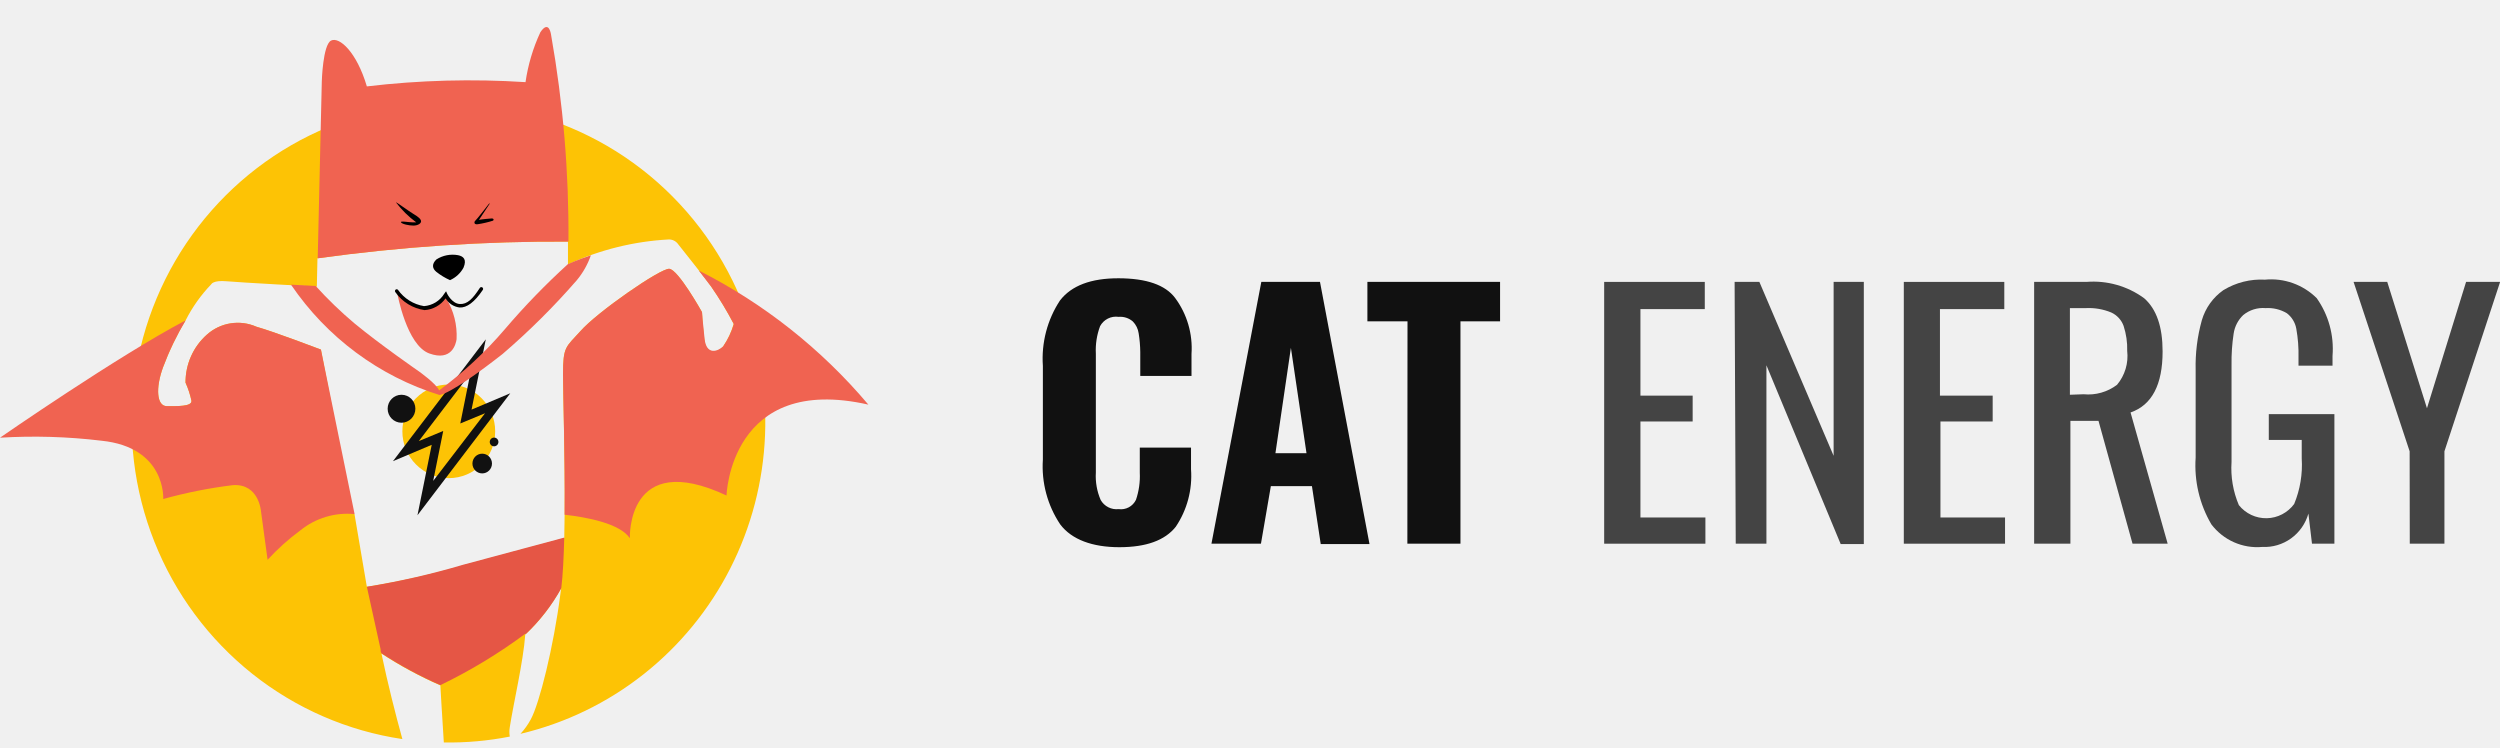
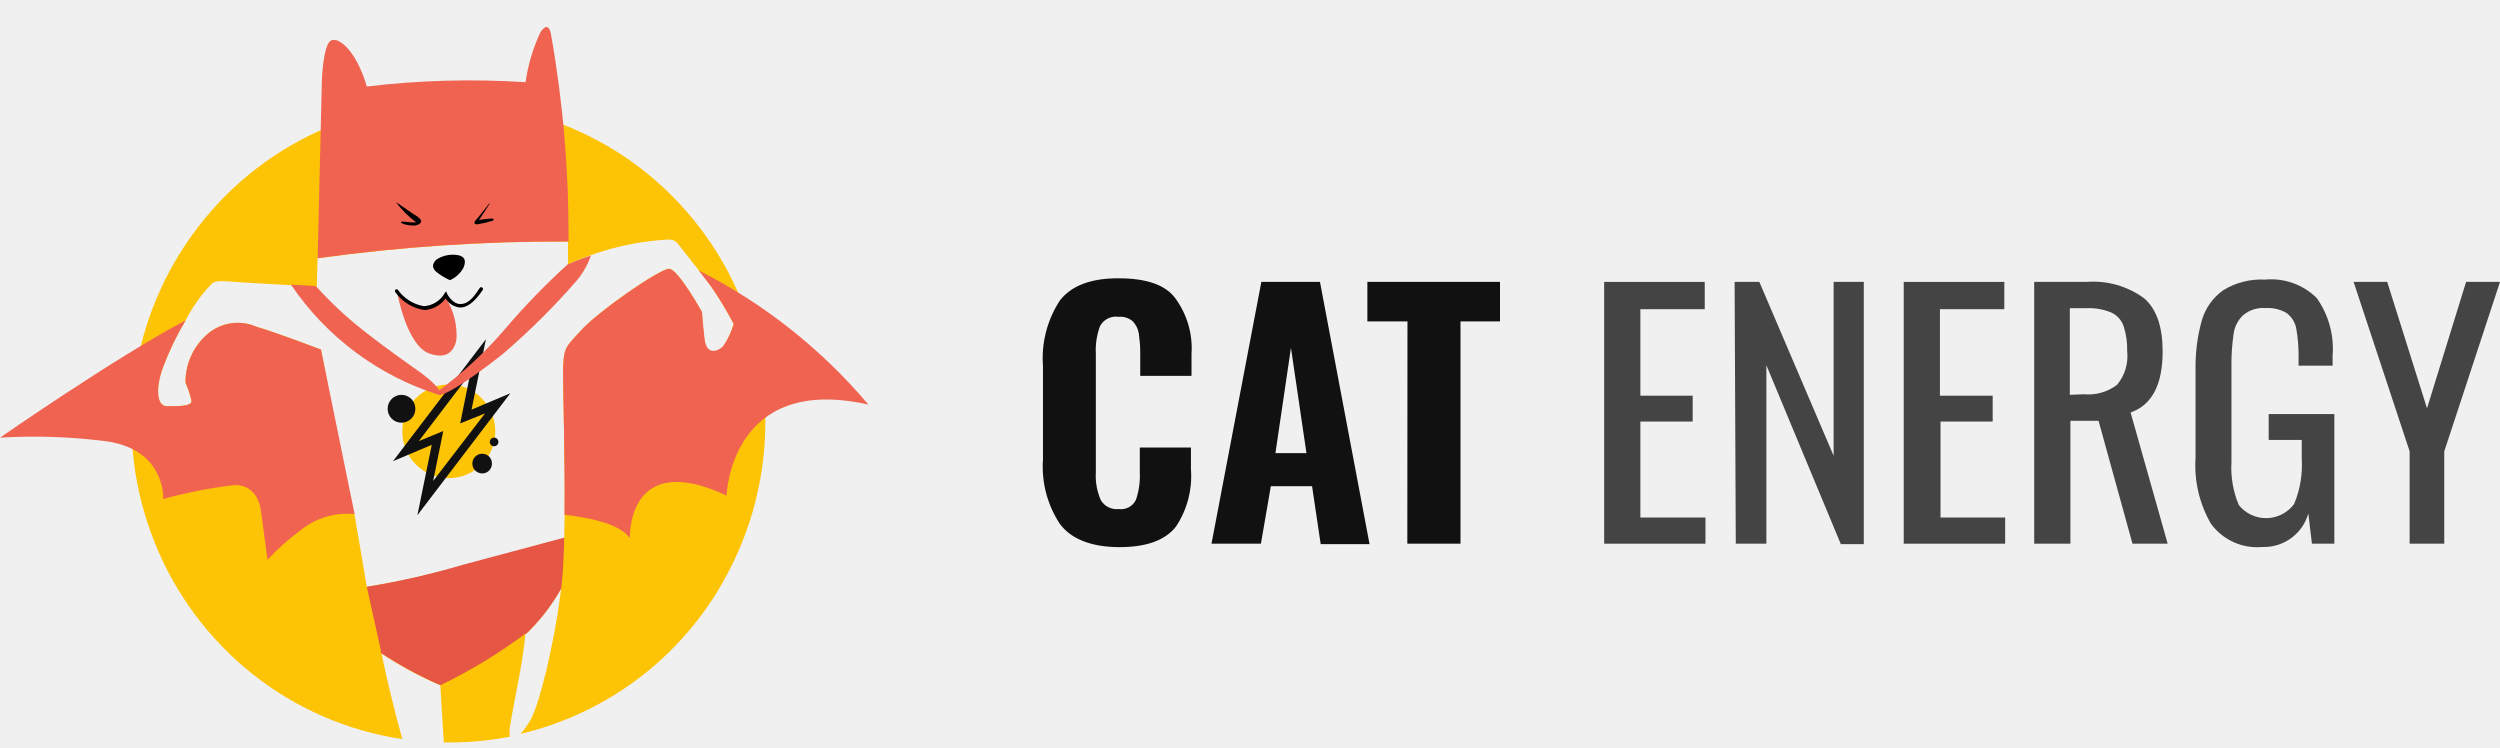
<svg xmlns="http://www.w3.org/2000/svg" width="174" height="52" viewBox="0 0 174 52" fill="none">
  <g clip-path="url(#clip0_2403_706)">
-     <path d="M51.582 20.854C50.097 17.265 47.705 14.131 44.646 11.765C41.586 9.399 37.965 7.883 34.143 7.368C30.321 6.853 26.433 7.357 22.865 8.831C19.297 10.304 16.174 12.695 13.807 15.765C11.44 18.835 9.912 22.478 9.376 26.329C8.84 30.18 9.313 34.106 10.75 37.715C12.186 41.324 14.535 44.491 17.562 46.899C20.59 49.307 24.19 50.873 28.005 51.44C27.505 49.624 26.997 47.617 26.549 45.488C27.852 46.34 29.224 47.082 30.649 47.703C30.649 47.703 30.753 49.58 30.89 51.675C32.431 51.701 33.97 51.564 35.482 51.266C35.443 51.048 35.443 50.824 35.482 50.606C35.732 48.981 36.421 46.053 36.559 44.167C37.552 43.23 38.395 42.142 39.057 40.943L39.005 41.326C38.531 45.027 37.541 48.981 36.938 50.076C36.742 50.438 36.502 50.774 36.223 51.075C39.341 50.337 42.263 48.924 44.785 46.934C47.308 44.943 49.372 42.423 50.833 39.548C52.294 36.673 53.118 33.512 53.247 30.284C53.377 27.056 52.808 23.838 51.582 20.854ZM50.316 24.147C49.937 24.521 49.153 24.773 49.023 23.643C48.894 22.514 48.86 21.723 48.86 21.723C48.86 21.723 47.197 18.742 46.577 18.708C45.957 18.673 41.555 21.723 40.392 23.052C39.384 24.173 39.186 24.095 39.186 26.067C39.186 27.553 39.376 33.167 39.272 37.459L32.251 39.345C30.045 39.983 27.801 40.483 25.532 40.839L24.671 35.773H24.55L22.336 24.33C22.336 24.33 19.054 23.078 17.848 22.74C17.282 22.49 16.657 22.408 16.046 22.505C15.436 22.602 14.865 22.874 14.403 23.287C13.931 23.704 13.553 24.218 13.296 24.796C13.039 25.373 12.908 25.999 12.912 26.632C13.095 27.036 13.233 27.459 13.326 27.892C13.369 28.309 12.292 28.266 11.603 28.266C10.914 28.266 10.81 27.015 11.353 25.546C11.777 24.417 12.301 23.329 12.921 22.296C13.387 21.374 13.988 20.527 14.704 19.785C14.704 19.785 14.825 19.49 15.781 19.577C16.737 19.664 22.052 19.95 22.052 19.95L22.095 17.978C27.872 17.173 33.699 16.784 39.531 16.814C39.531 17.344 39.531 17.874 39.531 18.404C41.739 17.387 44.118 16.797 46.542 16.666C46.672 16.663 46.801 16.692 46.917 16.751C47.032 16.81 47.132 16.897 47.206 17.005C47.499 17.378 49.282 19.611 49.489 19.933C50.068 20.768 50.594 21.638 51.065 22.54C50.904 23.11 50.651 23.651 50.316 24.139V24.147Z" fill="#FDC305" />
-     <path d="M48.636 18.829C49.041 19.351 49.394 19.811 49.498 19.95C50.077 20.785 50.603 21.656 51.074 22.557C50.91 23.109 50.66 23.631 50.333 24.104C49.954 24.477 49.17 24.729 49.041 23.6C48.912 22.47 48.86 21.723 48.86 21.723C48.86 21.723 47.198 18.742 46.578 18.708C45.957 18.673 41.555 21.723 40.392 23.052C39.385 24.173 39.186 24.095 39.186 26.067C39.186 27.371 39.333 31.846 39.298 35.825C40.858 35.999 43.149 36.434 43.838 37.459C43.838 37.459 43.588 31.22 50.566 34.487C50.566 34.487 50.807 25.981 60.438 28.162C57.164 24.284 53.151 21.111 48.636 18.829Z" fill="#F06351" />
-     <path d="M39.565 16.814C39.6 11.999 39.197 7.191 38.359 2.45C38.359 2.45 38.23 1.321 37.61 2.242C37.098 3.343 36.75 4.514 36.576 5.717C32.894 5.479 29.198 5.578 25.533 6.013C24.826 3.623 23.62 2.537 23.043 2.824C22.466 3.111 22.397 5.674 22.397 5.674L22.113 17.978C27.896 17.172 33.728 16.783 39.565 16.814Z" fill="#F06351" />
-     <path d="M39.065 40.943C39.177 40.014 39.237 38.78 39.272 37.416L32.252 39.301C30.046 39.955 27.802 40.468 25.533 40.839L26.489 45.184C26.489 45.279 26.489 45.375 26.549 45.47C27.852 46.323 29.224 47.064 30.649 47.686C32.733 46.681 34.717 45.48 36.576 44.097V44.15C37.565 43.217 38.404 42.135 39.065 40.943Z" fill="#E55645" />
-     <path d="M27.566 14.094C27.523 14.007 28.427 14.685 28.78 14.893C29.133 15.102 29.306 15.258 29.306 15.406C29.306 15.554 29.082 15.701 28.772 15.701C28.462 15.701 27.979 15.597 27.91 15.475C27.841 15.354 28.427 15.475 28.72 15.475H28.97C28.439 15.084 27.967 14.619 27.566 14.094Z" fill="black" />
-     <path d="M34.026 14.189C34.026 14.189 33.165 15.302 33.087 15.354C33.01 15.406 32.941 15.649 33.251 15.606C33.607 15.552 33.959 15.471 34.302 15.362C34.397 15.31 34.362 15.189 34.199 15.206C34.035 15.223 33.613 15.249 33.337 15.302L34.069 14.198C34.069 14.198 34.095 14.094 34.026 14.189Z" fill="black" />
-     <path d="M31.322 19.498C31.721 19.321 32.051 19.016 32.26 18.63C32.502 18.056 32.26 17.839 31.881 17.761C31.36 17.665 30.822 17.77 30.374 18.056C30.038 18.378 30.081 18.69 30.374 18.925C30.665 19.155 30.983 19.348 31.322 19.498Z" fill="black" />
-     <path d="M31.011 20.593C30.912 20.79 30.778 20.967 30.615 21.115C30.37 21.314 30.068 21.429 29.754 21.445C29.279 21.492 28.805 21.355 28.427 21.062C28.253 20.96 28.099 20.828 27.971 20.672C27.884 20.577 27.779 20.503 27.66 20.454C27.66 20.454 28.306 24.026 29.874 24.599C31.442 25.172 31.735 23.939 31.778 23.608C31.83 22.62 31.584 21.638 31.072 20.793C31.072 20.532 31.054 20.706 31.011 20.593Z" fill="#F06351" />
-     <path d="M29.547 21.584C29.144 21.525 28.757 21.385 28.409 21.172C28.061 20.958 27.759 20.676 27.523 20.341C27.502 20.317 27.49 20.287 27.49 20.254C27.49 20.222 27.502 20.192 27.523 20.168C27.534 20.156 27.547 20.147 27.562 20.14C27.577 20.134 27.593 20.131 27.609 20.131C27.625 20.131 27.641 20.134 27.655 20.14C27.67 20.147 27.684 20.156 27.695 20.168C27.908 20.469 28.178 20.725 28.491 20.921C28.802 21.116 29.15 21.247 29.512 21.306C29.799 21.284 30.077 21.194 30.323 21.043C30.568 20.892 30.775 20.684 30.925 20.437L31.046 20.272L31.132 20.463C31.132 20.463 31.459 21.123 31.993 21.158C32.527 21.193 32.906 20.793 33.397 20.037C33.416 20.01 33.444 19.99 33.476 19.984C33.509 19.977 33.542 19.984 33.57 20.003C33.597 20.021 33.616 20.05 33.623 20.082C33.629 20.115 33.622 20.149 33.604 20.176C33.03 21.028 32.487 21.436 31.976 21.401C31.779 21.375 31.589 21.304 31.422 21.195C31.255 21.085 31.115 20.939 31.011 20.767C30.843 21.005 30.624 21.201 30.37 21.342C30.117 21.484 29.836 21.566 29.547 21.584Z" fill="black" />
-     <path d="M31.235 33.279C33.019 33.279 34.465 31.821 34.465 30.021C34.465 28.221 33.019 26.763 31.235 26.763C29.451 26.763 28.005 28.221 28.005 30.021C28.005 31.821 29.451 33.279 31.235 33.279Z" fill="#FDC305" />
-     <path d="M35.516 27.371L32.82 28.509L33.811 23.617L27.35 32.098L30.047 30.959L29.056 35.86L35.516 27.371ZM29.151 30.699L32.734 25.998L32.036 29.474L33.759 28.761L30.15 33.471L30.848 29.995L29.151 30.699Z" fill="#111111" />
-     <path d="M27.945 29.422C28.478 29.422 28.91 28.986 28.91 28.448C28.91 27.911 28.478 27.475 27.945 27.475C27.412 27.475 26.98 27.911 26.98 28.448C26.98 28.986 27.412 29.422 27.945 29.422Z" fill="#111111" />
-     <path d="M33.561 32.949C33.937 32.949 34.242 32.642 34.242 32.263C34.242 31.884 33.937 31.576 33.561 31.576C33.185 31.576 32.881 31.884 32.881 32.263C32.881 32.642 33.185 32.949 33.561 32.949Z" fill="#111111" />
-     <path d="M34.388 31.064C34.555 31.064 34.69 30.928 34.69 30.76C34.69 30.592 34.555 30.456 34.388 30.456C34.222 30.456 34.087 30.592 34.087 30.76C34.087 30.928 34.222 31.064 34.388 31.064Z" fill="#111111" />
-     <path d="M39.522 18.386C37.967 19.8 36.503 21.312 35.138 22.913C33.778 24.503 32.243 25.931 30.564 27.171C30.374 26.71 29.159 25.85 29.159 25.85C29.159 25.85 26.454 23.982 24.68 22.514C23.721 21.708 22.817 20.837 21.975 19.907L20.252 19.811C22.739 23.476 26.383 26.183 30.589 27.492C31.33 27.371 33.415 25.868 34.974 24.642C36.819 23.06 38.546 21.344 40.143 19.507C40.572 18.993 40.904 18.404 41.125 17.769C40.143 18.099 39.522 18.386 39.522 18.386Z" fill="#F06351" />
-     <path d="M22.337 24.33C22.337 24.33 19.055 23.078 17.849 22.74C17.282 22.49 16.657 22.408 16.047 22.505C15.436 22.602 14.866 22.874 14.403 23.287C13.931 23.704 13.554 24.218 13.296 24.796C13.039 25.373 12.908 25.999 12.913 26.632C13.095 27.036 13.233 27.459 13.326 27.892C13.369 28.309 12.293 28.266 11.603 28.266C10.914 28.266 10.811 27.015 11.354 25.546C11.777 24.417 12.302 23.329 12.921 22.296C8.227 24.764 0 30.464 0 30.464C2.353 30.321 4.714 30.391 7.055 30.673C11.578 31.133 11.362 34.731 11.362 34.731C12.953 34.288 14.574 33.966 16.212 33.766C18.038 33.645 18.168 35.608 18.168 35.608L18.624 38.962C19.317 38.206 20.082 37.519 20.907 36.912C21.97 36.053 23.324 35.648 24.68 35.782L22.337 24.33Z" fill="#F06351" />
-     <path d="M73.79 36.495C72.903 35.168 72.478 33.581 72.584 31.985V25.468C72.472 23.86 72.89 22.259 73.773 20.915C74.571 19.878 75.935 19.362 77.864 19.368C79.794 19.374 81.1 19.829 81.784 20.732C82.617 21.852 83.023 23.237 82.929 24.634V26.163H79.363V24.503C79.358 24.067 79.321 23.631 79.251 23.2C79.208 22.888 79.066 22.599 78.846 22.375C78.711 22.257 78.553 22.168 78.383 22.113C78.213 22.058 78.034 22.038 77.856 22.053C77.6 22.015 77.339 22.056 77.108 22.173C76.876 22.29 76.686 22.475 76.564 22.705C76.337 23.315 76.237 23.966 76.271 24.616V32.889C76.231 33.544 76.347 34.199 76.607 34.8C76.731 35.017 76.915 35.193 77.137 35.305C77.359 35.418 77.609 35.463 77.856 35.434C78.098 35.469 78.345 35.425 78.562 35.31C78.778 35.195 78.953 35.013 79.062 34.791C79.27 34.18 79.361 33.534 79.329 32.889V31.151H82.895V32.654C83 34.072 82.626 35.483 81.835 36.66C81.077 37.615 79.768 38.085 77.907 38.085C76.047 38.085 74.591 37.563 73.79 36.495Z" fill="#111111" />
-     <path d="M87.788 19.62H91.871L95.317 37.867H91.923L91.311 33.836H88.451L87.762 37.841H84.317L87.788 19.62ZM90.932 31.542L89.847 24.208L88.77 31.542H90.932Z" fill="#111111" />
-     <path d="M97.962 22.366H95.171V19.62H104.405V22.366H101.648V37.841H97.953L97.962 22.366Z" fill="#111111" />
-     <path d="M111.65 19.62H118.653V21.514H114.174V27.536H117.809V29.335H114.174V36.017H118.696V37.841H111.65V19.62Z" fill="#444444" />
-     <path d="M120.729 19.62H122.452L127.62 31.724V19.62H129.722V37.867H128.111L122.943 25.424V37.841H120.807L120.729 19.62Z" fill="#444444" />
-     <path d="M132.505 19.62H139.499V21.514H135.02V27.536H138.69V29.335H135.055V36.017H139.551V37.841H132.505V19.62Z" fill="#444444" />
-     <path d="M141.576 19.62H145.211C146.643 19.504 148.07 19.907 149.234 20.758C150.095 21.514 150.517 22.748 150.517 24.46C150.517 26.777 149.773 28.194 148.286 28.709L150.87 37.841H148.424L146.055 29.291H144.1V37.841H141.576V19.62ZM145.021 27.44C145.851 27.521 146.681 27.286 147.347 26.78C147.618 26.457 147.82 26.081 147.942 25.676C148.063 25.271 148.101 24.846 148.053 24.425C148.071 23.836 147.986 23.248 147.804 22.687C147.73 22.481 147.615 22.291 147.467 22.13C147.319 21.969 147.141 21.839 146.942 21.749C146.383 21.518 145.78 21.414 145.176 21.445H144.065V27.475L145.021 27.44Z" fill="#444444" />
-     <path d="M153.911 36.495C153.088 35.093 152.707 33.471 152.817 31.846V25.763C152.788 24.59 152.933 23.418 153.248 22.288C153.497 21.438 154.026 20.699 154.747 20.194C155.618 19.664 156.626 19.41 157.641 19.464C158.298 19.401 158.961 19.483 159.582 19.705C160.204 19.927 160.771 20.284 161.242 20.75C162.068 21.918 162.459 23.343 162.344 24.773V25.451H159.976V24.886C159.992 24.21 159.94 23.535 159.821 22.87C159.742 22.444 159.509 22.063 159.166 21.801C158.719 21.535 158.202 21.411 157.684 21.445C157.122 21.396 156.562 21.571 156.125 21.931C155.768 22.273 155.534 22.726 155.462 23.218C155.353 23.933 155.304 24.657 155.315 25.381V32.15C155.247 33.178 155.421 34.209 155.824 35.156C156.057 35.448 156.354 35.681 156.691 35.84C157.028 35.998 157.396 36.076 157.768 36.068C158.139 36.061 158.504 35.968 158.835 35.796C159.165 35.624 159.452 35.379 159.674 35.078C160.089 34.076 160.269 32.99 160.2 31.907V30.621H157.908V28.822H162.474V37.841H160.914L160.665 35.747C160.467 36.443 160.042 37.051 159.459 37.472C158.876 37.893 158.168 38.103 157.452 38.067C156.778 38.127 156.1 38.014 155.481 37.739C154.862 37.465 154.322 37.036 153.911 36.495Z" fill="#444444" />
-     <path d="M167.711 31.411L163.809 19.62H166.152L168.917 28.414L171.639 19.62H174.008L170.132 31.411V37.841H167.72L167.711 31.411Z" fill="#444444" />
+     <path d="M51.58 20.85a22.23 22.23 0 0 0-6.93-9.09 21.96 21.96 0 0 0-21.79-2.93 22.08 22.08 0 0 0-9.05 6.94 22.35 22.35 0 0 0-3.06 21.95 22.24 22.24 0 0 0 6.81 9.18A21.97 21.97 0 0 0 28 51.44c-.5-1.82-1-3.82-1.45-5.95 1.3.85 2.67 1.6 4.1 2.21 0 0 .1 1.88.24 3.97 1.54.03 3.08-.1 4.6-.4a1.87 1.87 0 0 1 0-.66c.24-1.63.93-4.56 1.07-6.44 1-.94 1.83-2.03 2.5-3.23l-.05.39c-.48 3.7-1.47 7.65-2.07 8.75-.2.36-.44.7-.72 1a22 22 0 0 0 14.61-11.53 22.43 22.43 0 0 0 .75-18.7Zm-1.26 3.3c-.38.37-1.17.62-1.3-.5-.13-1.14-.16-1.93-.16-1.93s-1.66-2.98-2.28-3.01c-.62-.04-5.03 3.01-6.19 4.34-1 1.12-1.2 1.05-1.2 3.02 0 1.48.19 7.1.08 11.39l-7.02 1.88c-2.2.64-4.45 1.14-6.72 1.5l-.86-5.07h-.12l-2.21-11.44s-3.29-1.25-4.5-1.59a3.21 3.21 0 0 0-3.44.55 4.4 4.4 0 0 0-1.49 3.34c.18.4.32.83.42 1.26.04.42-1.04.38-1.73.38s-.79-1.26-.25-2.72c.43-1.13.95-2.22 1.57-3.25.47-.93 1.07-1.77 1.78-2.51 0 0 .12-.3 1.08-.21.96.08 6.27.37 6.27.37l.05-1.97c5.77-.8 11.6-1.2 17.43-1.17v1.6a19.14 19.14 0 0 1 7.01-1.74.78.78 0 0 1 .67.33c.29.38 2.07 2.61 2.28 2.93.58.84 1.1 1.7 1.57 2.61a5.44 5.44 0 0 1-.74 1.6Z" fill="#FDC305" />
+     <path d="m48.64 18.83.86 1.12c.58.84 1.1 1.7 1.57 2.6a5.44 5.44 0 0 1-.74 1.55c-.38.38-1.16.63-1.29-.5-.13-1.13-.18-1.88-.18-1.88s-1.66-2.98-2.28-3.01c-.62-.04-5.02 3.01-6.19 4.34-1 1.12-1.2 1.05-1.2 3.02 0 1.3.14 5.78.1 9.76 1.57.17 3.86.6 4.55 1.63 0 0-.25-6.24 6.73-2.97 0 0 .24-8.5 9.87-6.33a37.71 37.71 0 0 0-11.8-9.33Z" fill="#F06351" />
+     <path d="M39.57 16.81C39.6 12 39.2 7.2 38.36 2.45c0 0-.13-1.13-.75-.2a12.3 12.3 0 0 0-1.03 3.47 60.54 60.54 0 0 0-11.05.3c-.7-2.4-1.91-3.48-2.49-3.2-.57.3-.64 2.85-.64 2.85l-.29 12.3a122.9 122.9 0 0 1 17.46-1.16Z" fill="#F06351" />
+     <path d="M39.07 40.94c.1-.93.17-2.16.2-3.52l-7.02 1.88c-2.2.65-4.45 1.17-6.72 1.54l.96 4.34c0 .1 0 .2.06.29 1.3.85 2.67 1.6 4.1 2.22 2.08-1 4.07-2.21 5.93-3.6v.06c.98-.93 1.82-2.01 2.49-3.2Z" fill="#E55645" />
+     <path d="M27.57 14.1c-.05-.1.86.58 1.21.8.35.2.53.36.53.5 0 .15-.23.3-.54.3-.3 0-.8-.1-.86-.22-.07-.13.52 0 .81 0h.25c-.53-.4-1-.86-1.4-1.39Z" fill="black" />
+     <path d="M34.03 14.19s-.87 1.11-.94 1.16c-.08.06-.15.3.16.26.36-.06.7-.14 1.05-.25.1-.05.06-.17-.1-.15a6.5 6.5 0 0 0-.86.1l.73-1.11s.03-.1-.04-.01Z" fill="black" />
+     <path d="M31.32 19.5c.4-.18.73-.48.94-.87.24-.57 0-.8-.38-.87a2.1 2.1 0 0 0-1.5.3c-.34.32-.3.63 0 .87.28.23.6.42.94.57Z" fill="black" />
+     <path d="M31.01 20.6a1.48 1.48 0 0 1-1.26.85c-.47.04-.94-.1-1.32-.39-.18-.1-.33-.23-.46-.39a.86.86 0 0 0-.3-.22c-.01 0 .64 3.58 2.2 4.15 1.57.57 1.86-.66 1.9-1a4.84 4.84 0 0 0-.7-2.8c0-.27-.02-.1-.06-.2Z" fill="#F06351" />
+     <path d="M29.55 21.58a3 3 0 0 1-2.03-1.24.13.13 0 0 1 0-.17.12.12 0 0 1 .09-.04.12.12 0 0 1 .08.04 2.78 2.78 0 0 0 1.82 1.14 1.8 1.8 0 0 0 1.42-.87l.12-.17.08.2s.33.65.86.69c.54.03.92-.37 1.4-1.12a.12.12 0 0 1 .17-.03.13.13 0 0 1 .04.17c-.57.85-1.11 1.26-1.62 1.22a1.33 1.33 0 0 1-.97-.63 1.95 1.95 0 0 1-1.46.81Z" fill="black" />
+     <path d="M31.24 33.28a3.24 3.24 0 0 0 3.23-3.26c0-1.8-1.45-3.26-3.23-3.26A3.24 3.24 0 0 0 28 30.02c0 1.8 1.44 3.26 3.23 3.26Z" fill="#FDC305" />
+     <path d="m35.52 27.37-2.7 1.14 1-4.9-6.47 8.49 2.7-1.14-1 4.9 6.47-8.49Zm-6.37 3.33 3.58-4.7-.7 3.47 1.73-.7-3.61 4.7.7-3.47-1.7.7Z" fill="#111111" />
+     <path d="M27.94 29.42c.54 0 .97-.43.97-.97a.97.97 0 0 0-.97-.97.97.97 0 0 0-.96.97c0 .54.43.97.96.97Z" fill="#111111" />
+     <path d="M33.56 32.95c.38 0 .68-.3.68-.69 0-.38-.3-.68-.68-.68a.68.68 0 0 0 0 1.37Z" fill="#111111" />
+     <path d="M34.39 31.06a.3.3 0 0 0 .3-.3.3.3 0 0 0-.3-.3.3.3 0 0 0-.3.3c0 .17.13.3.3.3Z" fill="#111111" />
+     <path d="M39.52 18.39a49.73 49.73 0 0 0-4.38 4.52 27.56 27.56 0 0 1-4.58 4.26c-.19-.46-1.4-1.32-1.4-1.32s-2.7-1.87-4.48-3.34c-.96-.8-1.86-1.67-2.7-2.6l-1.73-.1A19.5 19.5 0 0 0 30.6 27.5c.74-.12 2.82-1.62 4.38-2.85a49.89 49.89 0 0 0 5.17-5.13c.43-.52.76-1.1.98-1.74-.98.33-1.6.62-1.6.62Z" fill="#F06351" />
+     <path d="M22.34 24.33s-3.29-1.25-4.5-1.59a3.21 3.21 0 0 0-3.44.55 4.4 4.4 0 0 0-1.49 3.34c.18.4.32.83.42 1.26.04.42-1.04.38-1.73.38s-.79-1.26-.25-2.72a19.9 19.9 0 0 1 1.57-3.25C8.22 24.76 0 30.46 0 30.46c2.35-.14 4.71-.07 7.06.21 4.52.46 4.3 4.06 4.3 4.06 1.6-.44 3.21-.76 4.85-.96 1.83-.13 1.96 1.84 1.96 1.84l.45 3.35a15.8 15.8 0 0 1 2.29-2.05 5.19 5.19 0 0 1 3.77-1.13l-2.34-11.45Z" fill="#F06351" />
+     <path d="M73.79 36.5a7.25 7.25 0 0 1-1.2-4.52v-6.51a7.35 7.35 0 0 1 1.18-4.56c.8-1.03 2.16-1.55 4.1-1.54 1.92 0 3.23.46 3.91 1.36a5.88 5.88 0 0 1 1.15 3.9v1.53h-3.57V24.5c0-.43-.04-.87-.1-1.3-.05-.31-.2-.6-.41-.83a1.34 1.34 0 0 0-1-.32 1.25 1.25 0 0 0-1.29.65 4.8 4.8 0 0 0-.29 1.92v8.27c-.04.65.08 1.3.34 1.91a1.28 1.28 0 0 0 1.25.63 1.15 1.15 0 0 0 1.2-.64c.21-.61.3-1.26.27-1.9v-1.74h3.56v1.5a6.34 6.34 0 0 1-1.05 4.01c-.76.96-2.07 1.42-3.93 1.42-1.86 0-3.32-.52-4.12-1.59Z" fill="#111111" />
+     <path d="M87.79 19.62h4.08l3.45 18.25h-3.4l-.6-4.03h-2.87l-.69 4h-3.44l3.47-18.22Zm3.14 11.92-1.08-7.33-1.08 7.33h2.16Z" fill="#111111" />
+     <path d="M97.96 22.37h-2.79v-2.75h9.23v2.75h-2.75v15.47h-3.7l.01-15.47Z" fill="#111111" />
+     <path d="M111.65 19.62h7v1.9h-4.48v6.02h3.64v1.8h-3.64v6.68h4.53v1.82h-7.05V19.62Z" fill="#444444" />
+     <path d="M120.73 19.62h1.72l5.17 12.1v-12.1h2.1v18.25h-1.6l-5.18-12.45v12.42h-2.13l-.08-18.22Z" fill="#444444" />
+     <path d="M132.5 19.62h7v1.9h-4.48v6.02h3.67v1.8h-3.63v6.68h4.5v1.82h-7.06V19.62Z" fill="#444444" />
+     <path d="M141.58 19.62h3.63a6 6 0 0 1 4.02 1.14c.87.75 1.29 1.99 1.29 3.7 0 2.32-.75 3.73-2.23 4.25l2.58 9.13h-2.45l-2.36-8.55h-1.96v8.55h-2.52V19.62Zm3.44 7.82c.83.08 1.66-.15 2.33-.66a3.12 3.12 0 0 0 .7-2.35 5.12 5.12 0 0 0-.25-1.74 1.64 1.64 0 0 0-.86-.94 4.07 4.07 0 0 0-1.76-.3h-1.12v6.03l.96-.04Z" fill="#444444" />
+     <path d="M153.91 36.5a8.1 8.1 0 0 1-1.1-4.65v-6.09c-.02-1.17.12-2.34.44-3.47a3.9 3.9 0 0 1 1.5-2.1 5.06 5.06 0 0 1 2.9-.73 4.5 4.5 0 0 1 3.6 1.29 6.12 6.12 0 0 1 1.1 4.02v.68h-2.37v-.56c.01-.68-.04-1.36-.16-2.02-.08-.43-.31-.8-.65-1.07a2.57 2.57 0 0 0-1.49-.36 2.16 2.16 0 0 0-1.56.5 2.2 2.2 0 0 0-.66 1.28c-.1.71-.16 1.44-.15 2.16v6.77a6.68 6.68 0 0 0 .51 3 2.43 2.43 0 0 0 3.85-.07c.42-1 .6-2.09.53-3.17v-1.29h-2.3v-1.8h4.57v9.02h-1.56l-.25-2.1a3.21 3.21 0 0 1-3.2 2.33 3.98 3.98 0 0 1-3.55-1.58Z" fill="#444444" />
+     <path d="m167.71 31.41-3.9-11.79h2.34l2.77 8.8 2.72-8.8H174l-3.88 11.8v6.42h-2.41v-6.43Z" fill="#444444" />
  </g>
  <defs>
    <clipPath id="clip0_2403_706">
-       <rect width="174" height="51.683" fill="white" />
+       <rect width="174" height="51.68" fill="white" />
    </clipPath>
  </defs>
</svg>
